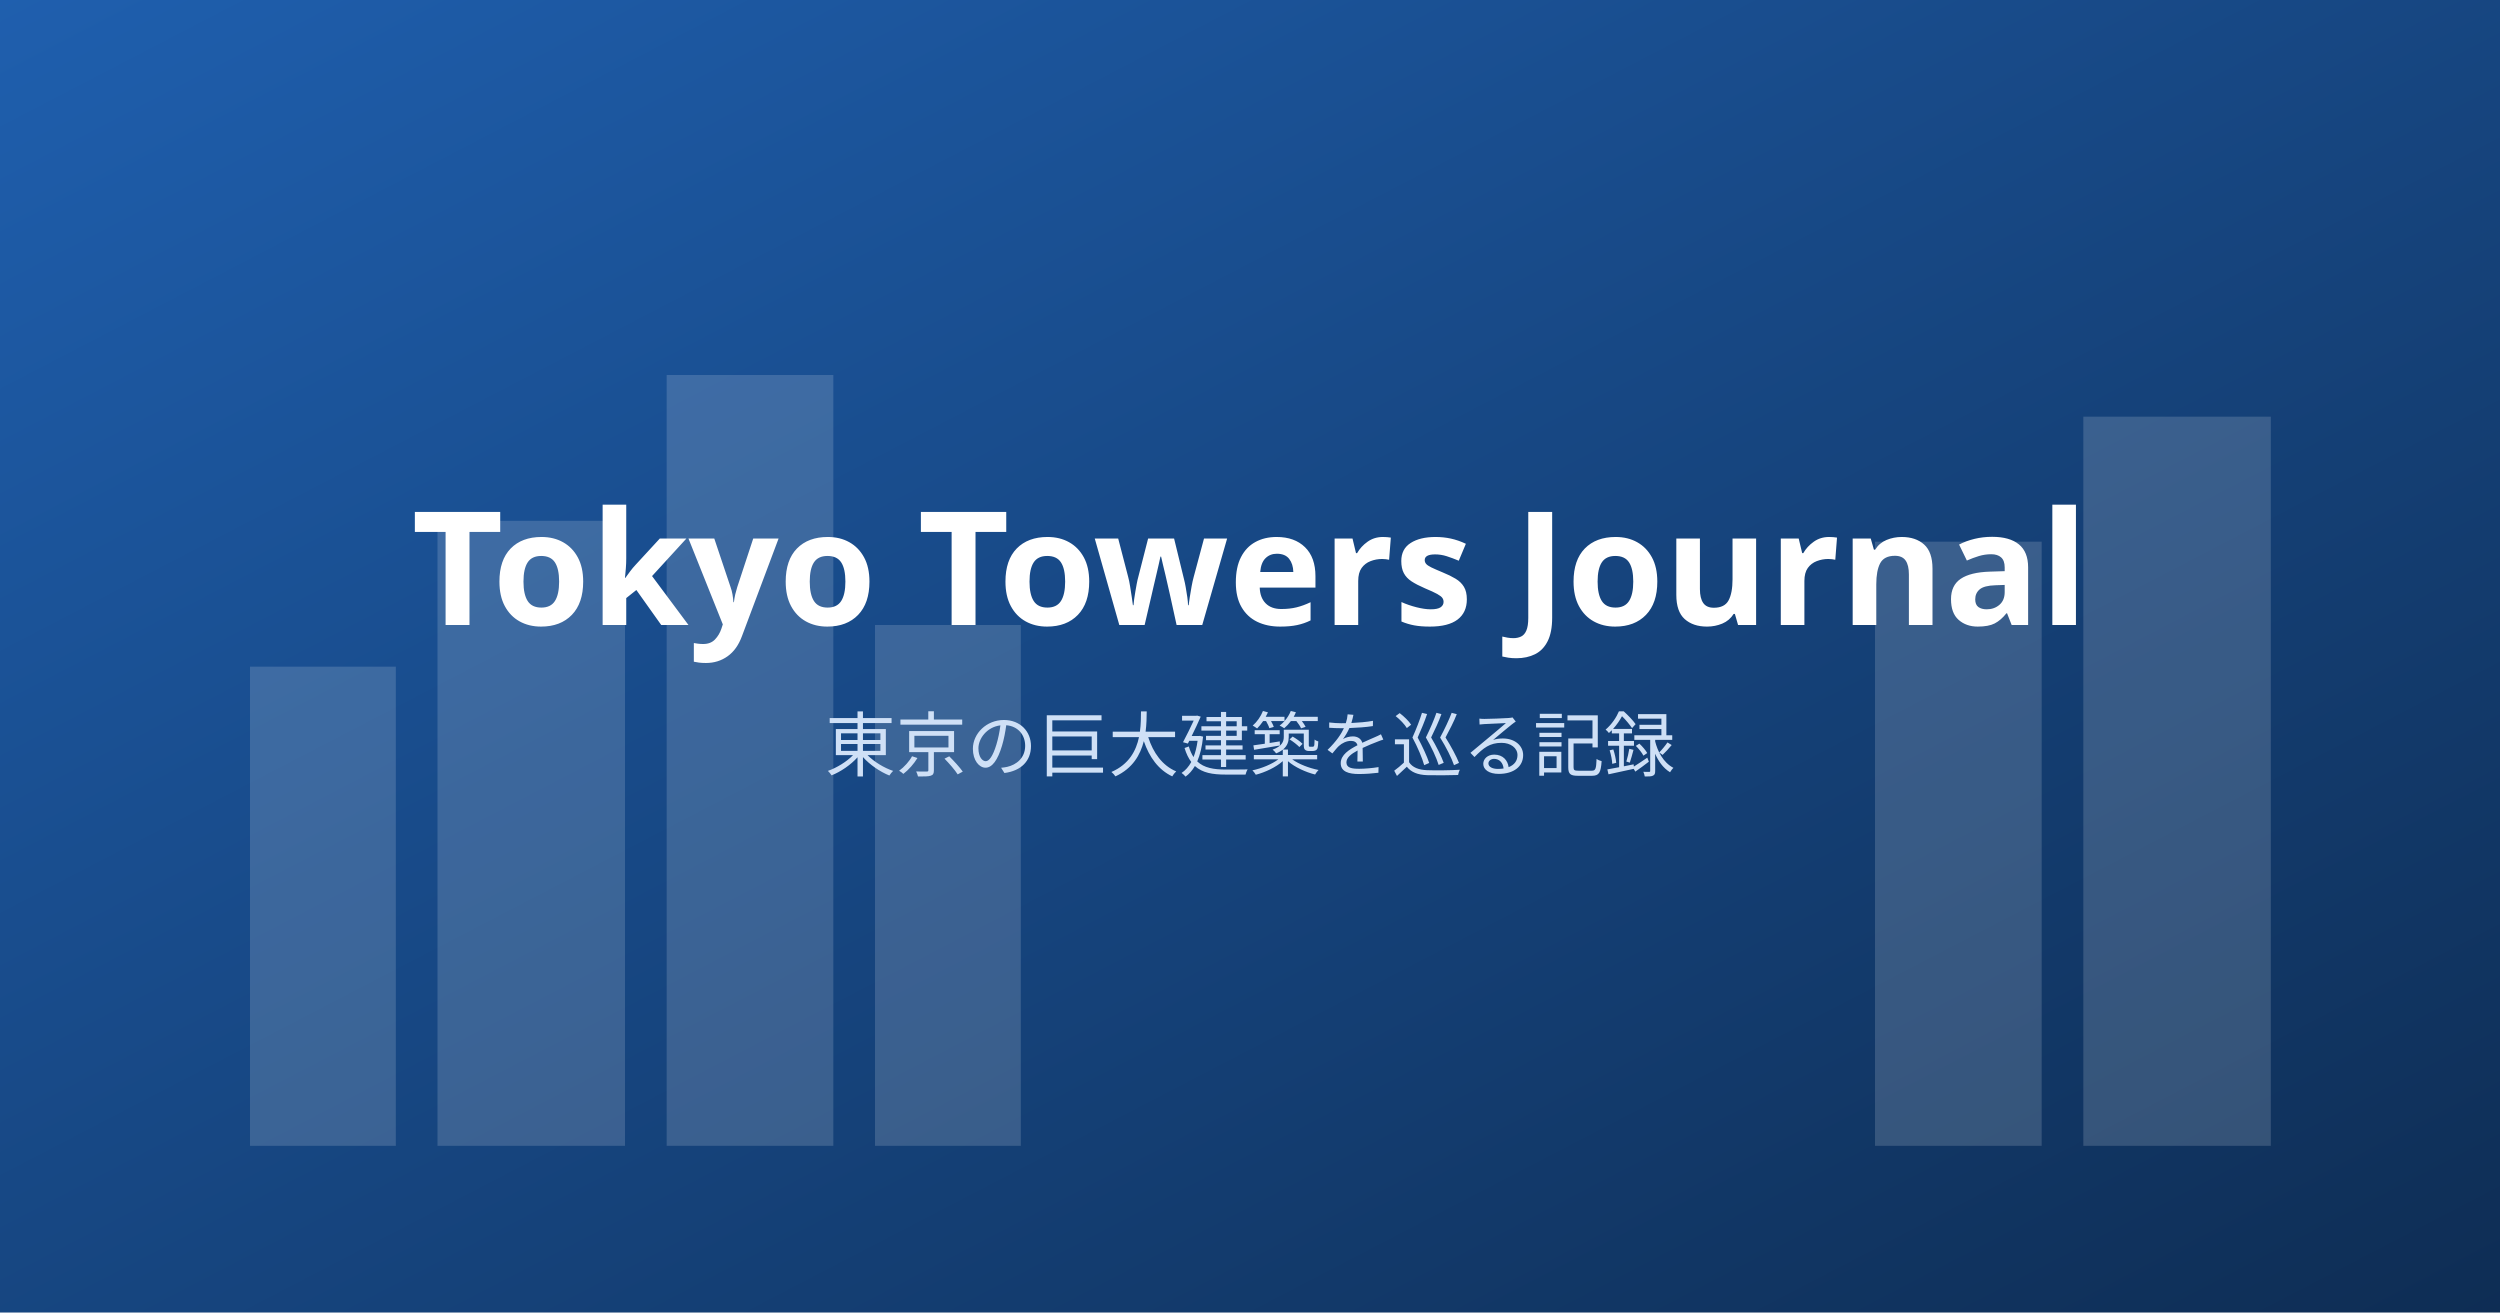
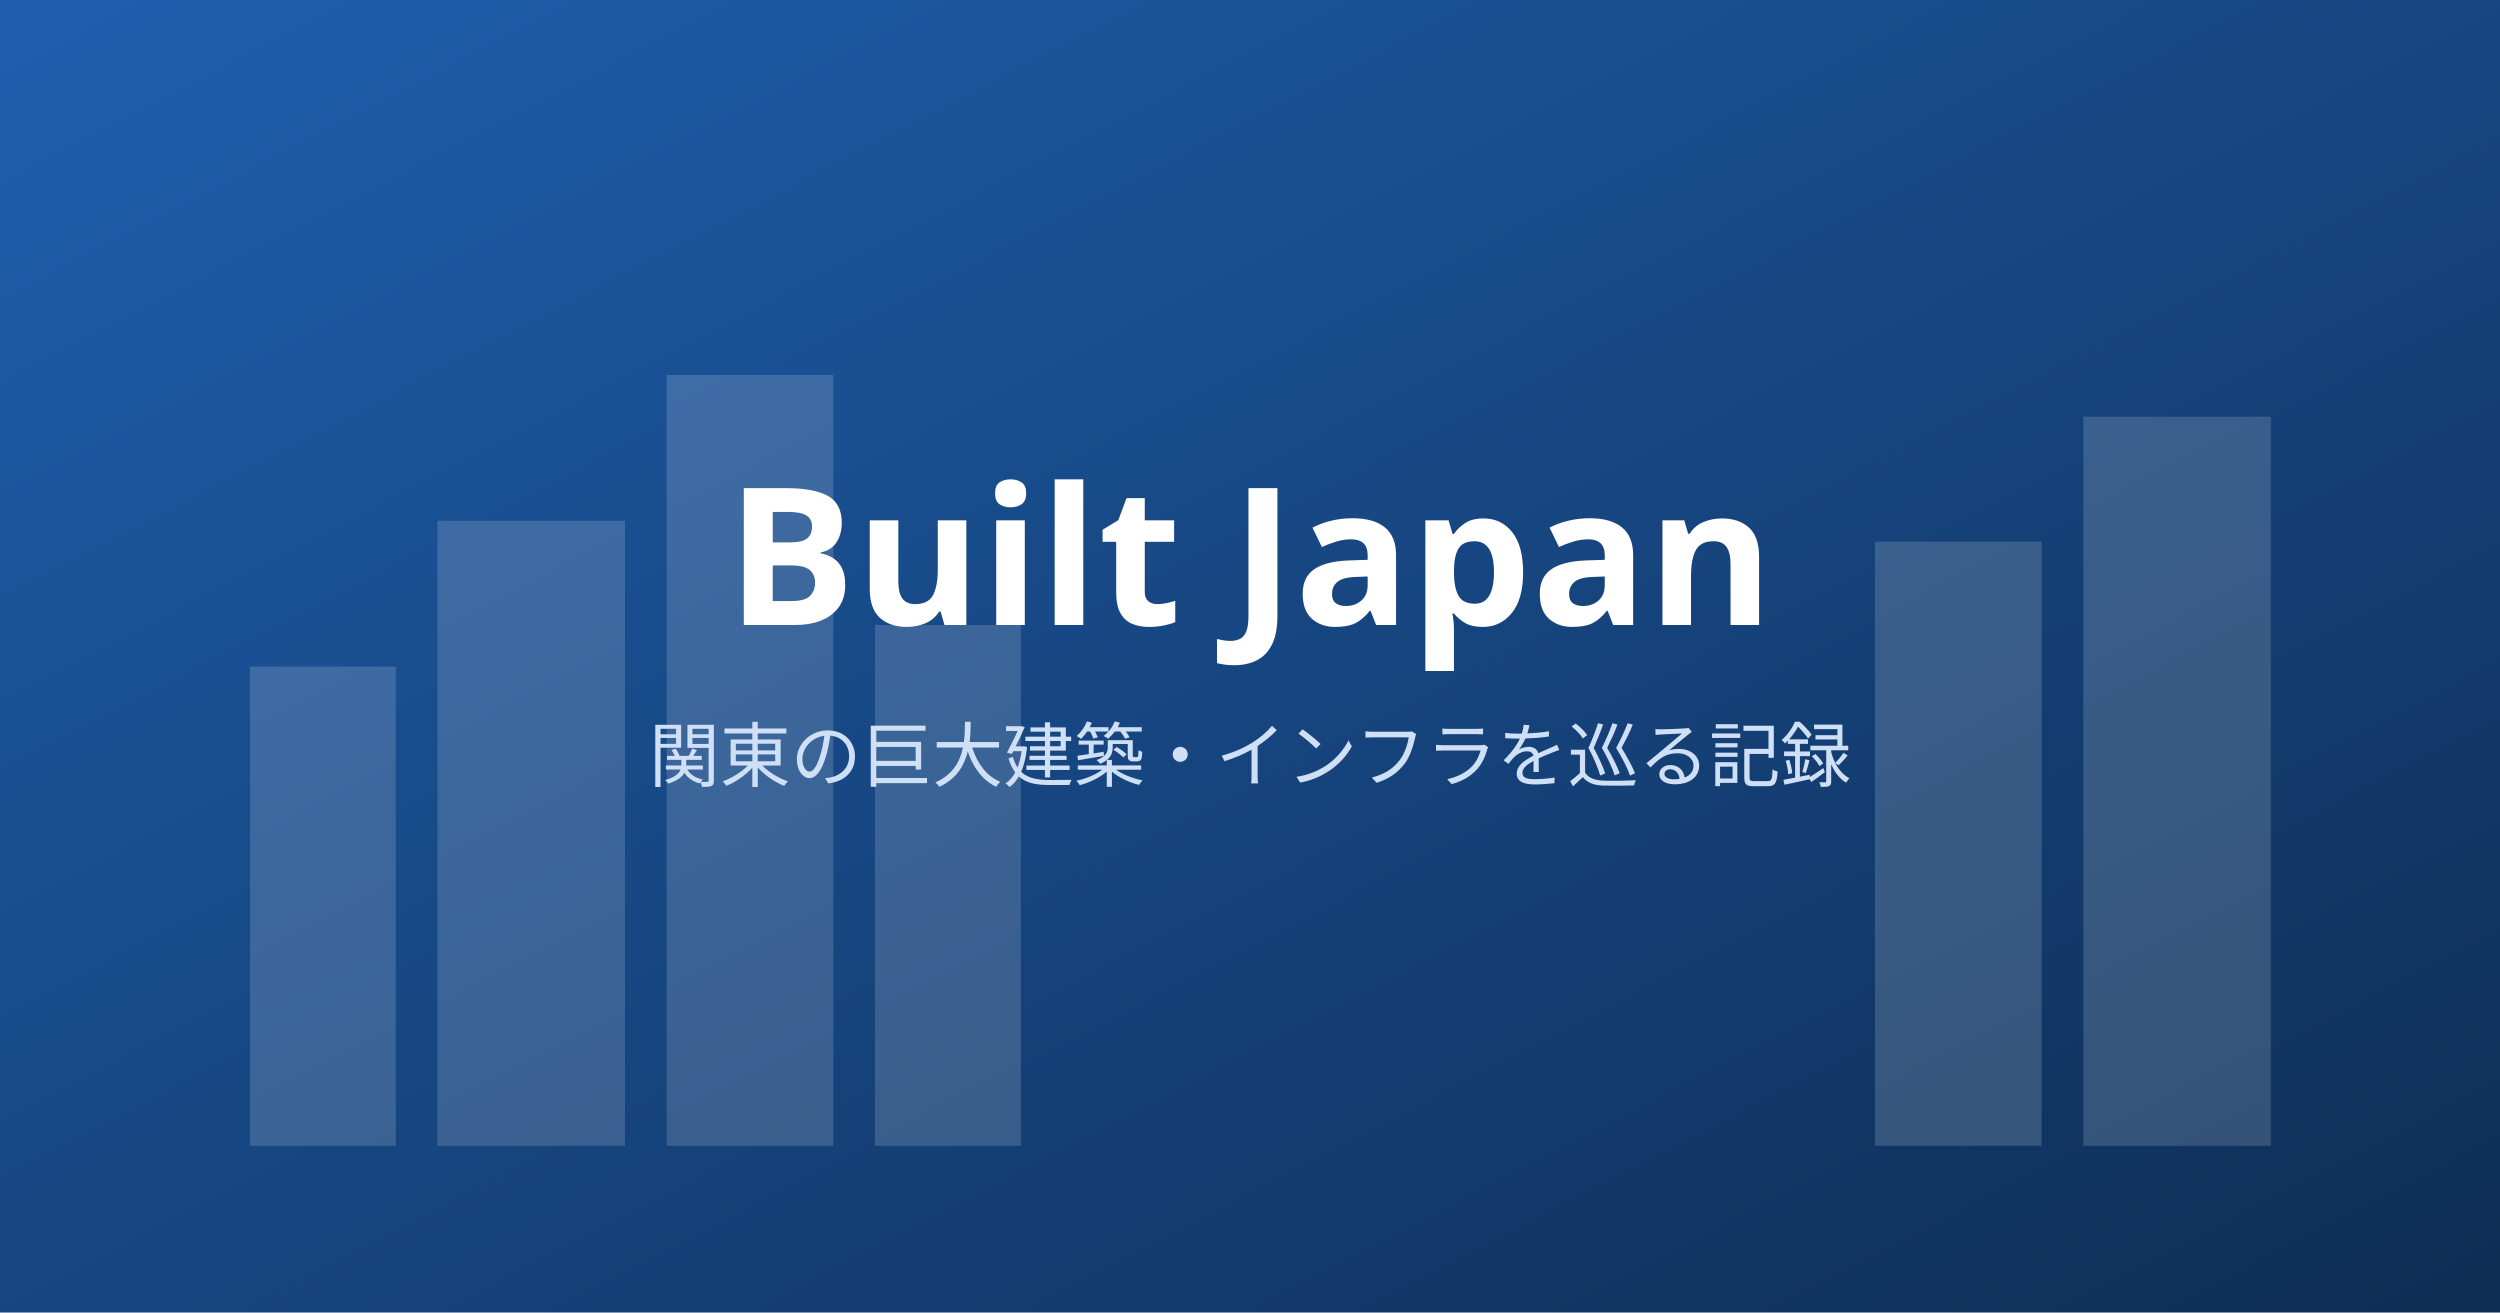
<svg xmlns="http://www.w3.org/2000/svg" width="1200" height="630" viewBox="0 0 1200 630">
  <defs>
    <linearGradient id="bg" x1="0" y1="0" x2="1" y2="1">
      <stop offset="0" stop-color="#1f5fae" />
      <stop offset="1" stop-color="#0e2d54" />
    </linearGradient>
  </defs>
  <rect width="1200" height="630" fill="url(#bg)" />
  <g fill="#ffffff" opacity="0.16">
    <rect x="120" y="320" width="70" height="230" />
    <rect x="210" y="250" width="90" height="300" />
    <rect x="320" y="180" width="80" height="370" />
    <rect x="420" y="300" width="70" height="250" />
    <rect x="900" y="260" width="80" height="290" />
    <rect x="1000" y="200" width="90" height="350" />
  </g>
-   <text x="600" y="300" text-anchor="middle" fill="#ffffff" font-size="76" font-weight="800" font-family="'Hiragino Sans','Noto Sans JP',sans-serif">Tokyo Towers Journal</text>
-   <text x="600" y="370" text-anchor="middle" fill="#cfe0f6" font-size="34" font-family="'Hiragino Sans','Noto Sans JP',sans-serif">東京の巨大建築を巡る記録</text>
+   <text x="600" y="300" text-anchor="middle" fill="#ffffff" font-size="92" font-weight="800" font-family="'Hiragino Sans','Noto Sans JP',sans-serif">Built Japan</text>
+   <text x="600" y="375" text-anchor="middle" fill="#cfe0f6" font-size="34" font-family="'Hiragino Sans','Noto Sans JP',sans-serif">関東の巨大建築・インフラを巡る記録</text>
</svg>
